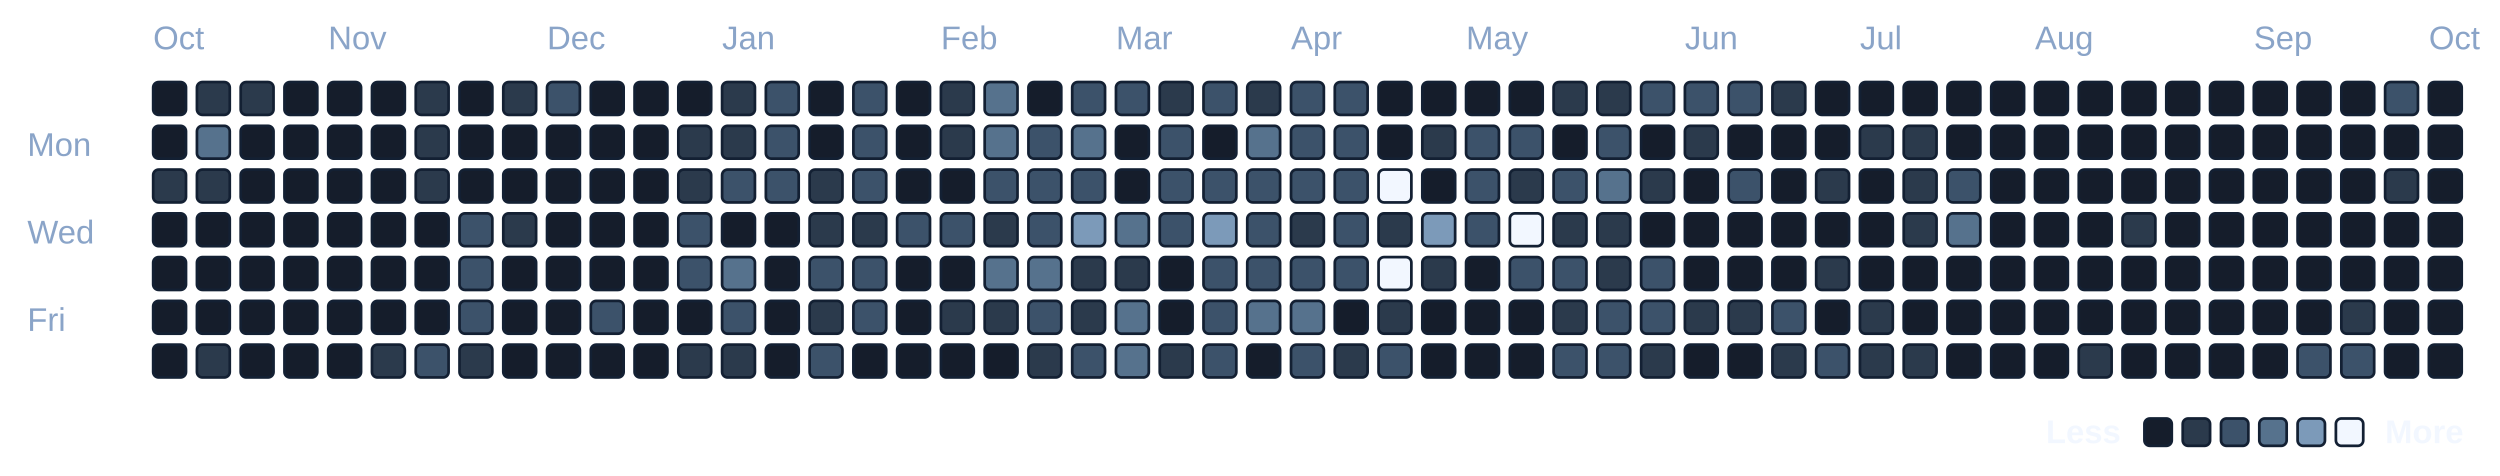
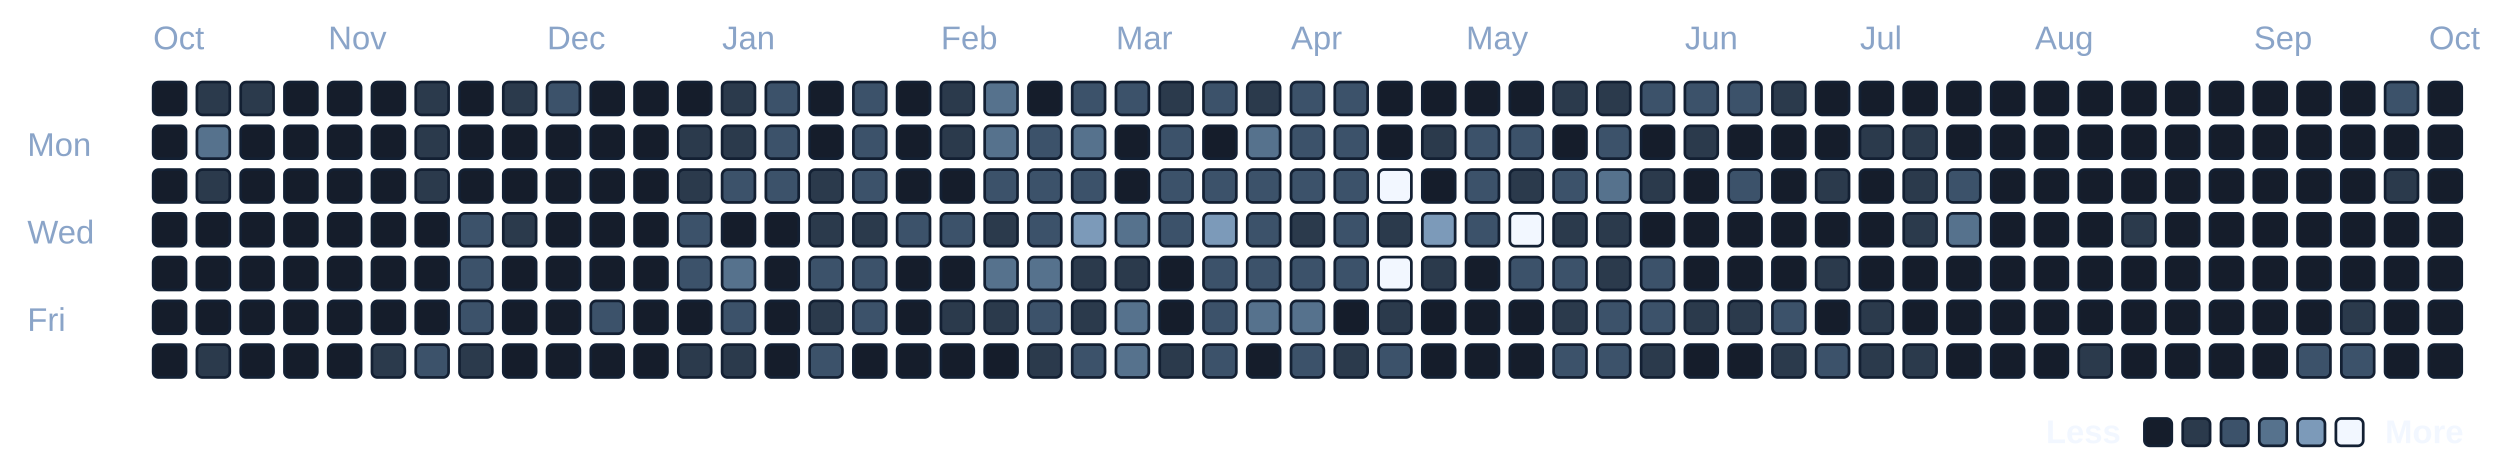
<svg xmlns="http://www.w3.org/2000/svg" baseProfile="tiny" height="174" version="1.2" width="914">
  <defs />
  <text fill="#8AA4C8" font-family="Segoe UI, Arial, sans-serif" font-size="12px" x="56" y="18">Oct</text>
  <text fill="#8AA4C8" font-family="Segoe UI, Arial, sans-serif" font-size="12px" x="120" y="18">Nov</text>
  <text fill="#8AA4C8" font-family="Segoe UI, Arial, sans-serif" font-size="12px" x="200" y="18">Dec</text>
  <text fill="#8AA4C8" font-family="Segoe UI, Arial, sans-serif" font-size="12px" x="264" y="18">Jan</text>
  <text fill="#8AA4C8" font-family="Segoe UI, Arial, sans-serif" font-size="12px" x="344" y="18">Feb</text>
  <text fill="#8AA4C8" font-family="Segoe UI, Arial, sans-serif" font-size="12px" x="408" y="18">Mar</text>
  <text fill="#8AA4C8" font-family="Segoe UI, Arial, sans-serif" font-size="12px" x="472" y="18">Apr</text>
  <text fill="#8AA4C8" font-family="Segoe UI, Arial, sans-serif" font-size="12px" x="536" y="18">May</text>
  <text fill="#8AA4C8" font-family="Segoe UI, Arial, sans-serif" font-size="12px" x="616" y="18">Jun</text>
  <text fill="#8AA4C8" font-family="Segoe UI, Arial, sans-serif" font-size="12px" x="680" y="18">Jul</text>
  <text fill="#8AA4C8" font-family="Segoe UI, Arial, sans-serif" font-size="12px" x="744" y="18">Aug</text>
  <text fill="#8AA4C8" font-family="Segoe UI, Arial, sans-serif" font-size="12px" x="824" y="18">Sep</text>
  <text fill="#8AA4C8" font-family="Segoe UI, Arial, sans-serif" font-size="12px" x="888" y="18">Oct</text>
  <text fill="#8AA4C8" font-family="Segoe UI, Arial, sans-serif" font-size="12px" x="10" y="57">Mon</text>
  <text fill="#8AA4C8" font-family="Segoe UI, Arial, sans-serif" font-size="12px" x="10" y="89">Wed</text>
  <text fill="#8AA4C8" font-family="Segoe UI, Arial, sans-serif" font-size="12px" x="10" y="121">Fri</text>
  <rect fill="#151D2B" height="12" rx="2" ry="2" stroke="#132033" stroke-width="1" width="12" x="56" y="30" />
  <rect fill="#151D2B" height="12" rx="2" ry="2" stroke="#132033" stroke-width="1" width="12" x="56" y="46" />
-   <rect fill="#2B3A4C" height="12" rx="2" ry="2" stroke="#132033" stroke-width="1" width="12" x="56" y="62" />
+   <rect fill="#151D2B" height="12" rx="2" ry="2" stroke="#132033" stroke-width="1" width="12" x="56" y="62" />
  <rect fill="#151D2B" height="12" rx="2" ry="2" stroke="#132033" stroke-width="1" width="12" x="56" y="78" />
  <rect fill="#151D2B" height="12" rx="2" ry="2" stroke="#132033" stroke-width="1" width="12" x="56" y="94" />
  <rect fill="#151D2B" height="12" rx="2" ry="2" stroke="#132033" stroke-width="1" width="12" x="56" y="110" />
  <rect fill="#151D2B" height="12" rx="2" ry="2" stroke="#132033" stroke-width="1" width="12" x="56" y="126" />
  <rect fill="#2B3A4C" height="12" rx="2" ry="2" stroke="#132033" stroke-width="1" width="12" x="72" y="30" />
  <rect fill="#56728D" height="12" rx="2" ry="2" stroke="#132033" stroke-width="1" width="12" x="72" y="46" />
  <rect fill="#2B3A4C" height="12" rx="2" ry="2" stroke="#132033" stroke-width="1" width="12" x="72" y="62" />
  <rect fill="#151D2B" height="12" rx="2" ry="2" stroke="#132033" stroke-width="1" width="12" x="72" y="78" />
  <rect fill="#151D2B" height="12" rx="2" ry="2" stroke="#132033" stroke-width="1" width="12" x="72" y="94" />
  <rect fill="#151D2B" height="12" rx="2" ry="2" stroke="#132033" stroke-width="1" width="12" x="72" y="110" />
  <rect fill="#2B3A4C" height="12" rx="2" ry="2" stroke="#132033" stroke-width="1" width="12" x="72" y="126" />
  <rect fill="#2B3A4C" height="12" rx="2" ry="2" stroke="#132033" stroke-width="1" width="12" x="88" y="30" />
  <rect fill="#151D2B" height="12" rx="2" ry="2" stroke="#132033" stroke-width="1" width="12" x="88" y="46" />
  <rect fill="#151D2B" height="12" rx="2" ry="2" stroke="#132033" stroke-width="1" width="12" x="88" y="62" />
  <rect fill="#151D2B" height="12" rx="2" ry="2" stroke="#132033" stroke-width="1" width="12" x="88" y="78" />
  <rect fill="#151D2B" height="12" rx="2" ry="2" stroke="#132033" stroke-width="1" width="12" x="88" y="94" />
  <rect fill="#151D2B" height="12" rx="2" ry="2" stroke="#132033" stroke-width="1" width="12" x="88" y="110" />
  <rect fill="#151D2B" height="12" rx="2" ry="2" stroke="#132033" stroke-width="1" width="12" x="88" y="126" />
  <rect fill="#151D2B" height="12" rx="2" ry="2" stroke="#132033" stroke-width="1" width="12" x="104" y="30" />
  <rect fill="#151D2B" height="12" rx="2" ry="2" stroke="#132033" stroke-width="1" width="12" x="104" y="46" />
  <rect fill="#151D2B" height="12" rx="2" ry="2" stroke="#132033" stroke-width="1" width="12" x="104" y="62" />
  <rect fill="#151D2B" height="12" rx="2" ry="2" stroke="#132033" stroke-width="1" width="12" x="104" y="78" />
  <rect fill="#151D2B" height="12" rx="2" ry="2" stroke="#132033" stroke-width="1" width="12" x="104" y="94" />
  <rect fill="#151D2B" height="12" rx="2" ry="2" stroke="#132033" stroke-width="1" width="12" x="104" y="110" />
  <rect fill="#151D2B" height="12" rx="2" ry="2" stroke="#132033" stroke-width="1" width="12" x="104" y="126" />
  <rect fill="#151D2B" height="12" rx="2" ry="2" stroke="#132033" stroke-width="1" width="12" x="120" y="30" />
  <rect fill="#151D2B" height="12" rx="2" ry="2" stroke="#132033" stroke-width="1" width="12" x="120" y="46" />
  <rect fill="#151D2B" height="12" rx="2" ry="2" stroke="#132033" stroke-width="1" width="12" x="120" y="62" />
  <rect fill="#151D2B" height="12" rx="2" ry="2" stroke="#132033" stroke-width="1" width="12" x="120" y="78" />
  <rect fill="#151D2B" height="12" rx="2" ry="2" stroke="#132033" stroke-width="1" width="12" x="120" y="94" />
  <rect fill="#151D2B" height="12" rx="2" ry="2" stroke="#132033" stroke-width="1" width="12" x="120" y="110" />
  <rect fill="#151D2B" height="12" rx="2" ry="2" stroke="#132033" stroke-width="1" width="12" x="120" y="126" />
  <rect fill="#151D2B" height="12" rx="2" ry="2" stroke="#132033" stroke-width="1" width="12" x="136" y="30" />
  <rect fill="#151D2B" height="12" rx="2" ry="2" stroke="#132033" stroke-width="1" width="12" x="136" y="46" />
  <rect fill="#151D2B" height="12" rx="2" ry="2" stroke="#132033" stroke-width="1" width="12" x="136" y="62" />
  <rect fill="#151D2B" height="12" rx="2" ry="2" stroke="#132033" stroke-width="1" width="12" x="136" y="78" />
  <rect fill="#151D2B" height="12" rx="2" ry="2" stroke="#132033" stroke-width="1" width="12" x="136" y="94" />
  <rect fill="#151D2B" height="12" rx="2" ry="2" stroke="#132033" stroke-width="1" width="12" x="136" y="110" />
  <rect fill="#2B3A4C" height="12" rx="2" ry="2" stroke="#132033" stroke-width="1" width="12" x="136" y="126" />
  <rect fill="#2B3A4C" height="12" rx="2" ry="2" stroke="#132033" stroke-width="1" width="12" x="152" y="30" />
  <rect fill="#2B3A4C" height="12" rx="2" ry="2" stroke="#132033" stroke-width="1" width="12" x="152" y="46" />
  <rect fill="#2B3A4C" height="12" rx="2" ry="2" stroke="#132033" stroke-width="1" width="12" x="152" y="62" />
  <rect fill="#151D2B" height="12" rx="2" ry="2" stroke="#132033" stroke-width="1" width="12" x="152" y="78" />
  <rect fill="#151D2B" height="12" rx="2" ry="2" stroke="#132033" stroke-width="1" width="12" x="152" y="94" />
  <rect fill="#151D2B" height="12" rx="2" ry="2" stroke="#132033" stroke-width="1" width="12" x="152" y="110" />
  <rect fill="#3C526A" height="12" rx="2" ry="2" stroke="#132033" stroke-width="1" width="12" x="152" y="126" />
  <rect fill="#151D2B" height="12" rx="2" ry="2" stroke="#132033" stroke-width="1" width="12" x="168" y="30" />
  <rect fill="#151D2B" height="12" rx="2" ry="2" stroke="#132033" stroke-width="1" width="12" x="168" y="46" />
  <rect fill="#151D2B" height="12" rx="2" ry="2" stroke="#132033" stroke-width="1" width="12" x="168" y="62" />
  <rect fill="#3C526A" height="12" rx="2" ry="2" stroke="#132033" stroke-width="1" width="12" x="168" y="78" />
  <rect fill="#3C526A" height="12" rx="2" ry="2" stroke="#132033" stroke-width="1" width="12" x="168" y="94" />
  <rect fill="#3C526A" height="12" rx="2" ry="2" stroke="#132033" stroke-width="1" width="12" x="168" y="110" />
  <rect fill="#2B3A4C" height="12" rx="2" ry="2" stroke="#132033" stroke-width="1" width="12" x="168" y="126" />
  <rect fill="#2B3A4C" height="12" rx="2" ry="2" stroke="#132033" stroke-width="1" width="12" x="184" y="30" />
  <rect fill="#151D2B" height="12" rx="2" ry="2" stroke="#132033" stroke-width="1" width="12" x="184" y="46" />
  <rect fill="#151D2B" height="12" rx="2" ry="2" stroke="#132033" stroke-width="1" width="12" x="184" y="62" />
  <rect fill="#2B3A4C" height="12" rx="2" ry="2" stroke="#132033" stroke-width="1" width="12" x="184" y="78" />
  <rect fill="#151D2B" height="12" rx="2" ry="2" stroke="#132033" stroke-width="1" width="12" x="184" y="94" />
  <rect fill="#151D2B" height="12" rx="2" ry="2" stroke="#132033" stroke-width="1" width="12" x="184" y="110" />
  <rect fill="#151D2B" height="12" rx="2" ry="2" stroke="#132033" stroke-width="1" width="12" x="184" y="126" />
  <rect fill="#3C526A" height="12" rx="2" ry="2" stroke="#132033" stroke-width="1" width="12" x="200" y="30" />
  <rect fill="#151D2B" height="12" rx="2" ry="2" stroke="#132033" stroke-width="1" width="12" x="200" y="46" />
  <rect fill="#151D2B" height="12" rx="2" ry="2" stroke="#132033" stroke-width="1" width="12" x="200" y="62" />
  <rect fill="#151D2B" height="12" rx="2" ry="2" stroke="#132033" stroke-width="1" width="12" x="200" y="78" />
  <rect fill="#151D2B" height="12" rx="2" ry="2" stroke="#132033" stroke-width="1" width="12" x="200" y="94" />
  <rect fill="#151D2B" height="12" rx="2" ry="2" stroke="#132033" stroke-width="1" width="12" x="200" y="110" />
  <rect fill="#151D2B" height="12" rx="2" ry="2" stroke="#132033" stroke-width="1" width="12" x="200" y="126" />
  <rect fill="#151D2B" height="12" rx="2" ry="2" stroke="#132033" stroke-width="1" width="12" x="216" y="30" />
  <rect fill="#151D2B" height="12" rx="2" ry="2" stroke="#132033" stroke-width="1" width="12" x="216" y="46" />
  <rect fill="#151D2B" height="12" rx="2" ry="2" stroke="#132033" stroke-width="1" width="12" x="216" y="62" />
  <rect fill="#151D2B" height="12" rx="2" ry="2" stroke="#132033" stroke-width="1" width="12" x="216" y="78" />
  <rect fill="#151D2B" height="12" rx="2" ry="2" stroke="#132033" stroke-width="1" width="12" x="216" y="94" />
  <rect fill="#3C526A" height="12" rx="2" ry="2" stroke="#132033" stroke-width="1" width="12" x="216" y="110" />
  <rect fill="#151D2B" height="12" rx="2" ry="2" stroke="#132033" stroke-width="1" width="12" x="216" y="126" />
  <rect fill="#151D2B" height="12" rx="2" ry="2" stroke="#132033" stroke-width="1" width="12" x="232" y="30" />
  <rect fill="#151D2B" height="12" rx="2" ry="2" stroke="#132033" stroke-width="1" width="12" x="232" y="46" />
  <rect fill="#151D2B" height="12" rx="2" ry="2" stroke="#132033" stroke-width="1" width="12" x="232" y="62" />
  <rect fill="#151D2B" height="12" rx="2" ry="2" stroke="#132033" stroke-width="1" width="12" x="232" y="78" />
  <rect fill="#151D2B" height="12" rx="2" ry="2" stroke="#132033" stroke-width="1" width="12" x="232" y="94" />
  <rect fill="#151D2B" height="12" rx="2" ry="2" stroke="#132033" stroke-width="1" width="12" x="232" y="110" />
  <rect fill="#151D2B" height="12" rx="2" ry="2" stroke="#132033" stroke-width="1" width="12" x="232" y="126" />
  <rect fill="#151D2B" height="12" rx="2" ry="2" stroke="#132033" stroke-width="1" width="12" x="248" y="30" />
  <rect fill="#2B3A4C" height="12" rx="2" ry="2" stroke="#132033" stroke-width="1" width="12" x="248" y="46" />
  <rect fill="#2B3A4C" height="12" rx="2" ry="2" stroke="#132033" stroke-width="1" width="12" x="248" y="62" />
  <rect fill="#3C526A" height="12" rx="2" ry="2" stroke="#132033" stroke-width="1" width="12" x="248" y="78" />
  <rect fill="#3C526A" height="12" rx="2" ry="2" stroke="#132033" stroke-width="1" width="12" x="248" y="94" />
  <rect fill="#151D2B" height="12" rx="2" ry="2" stroke="#132033" stroke-width="1" width="12" x="248" y="110" />
  <rect fill="#2B3A4C" height="12" rx="2" ry="2" stroke="#132033" stroke-width="1" width="12" x="248" y="126" />
  <rect fill="#2B3A4C" height="12" rx="2" ry="2" stroke="#132033" stroke-width="1" width="12" x="264" y="30" />
  <rect fill="#2B3A4C" height="12" rx="2" ry="2" stroke="#132033" stroke-width="1" width="12" x="264" y="46" />
  <rect fill="#3C526A" height="12" rx="2" ry="2" stroke="#132033" stroke-width="1" width="12" x="264" y="62" />
  <rect fill="#151D2B" height="12" rx="2" ry="2" stroke="#132033" stroke-width="1" width="12" x="264" y="78" />
  <rect fill="#56728D" height="12" rx="2" ry="2" stroke="#132033" stroke-width="1" width="12" x="264" y="94" />
  <rect fill="#3C526A" height="12" rx="2" ry="2" stroke="#132033" stroke-width="1" width="12" x="264" y="110" />
  <rect fill="#2B3A4C" height="12" rx="2" ry="2" stroke="#132033" stroke-width="1" width="12" x="264" y="126" />
  <rect fill="#3C526A" height="12" rx="2" ry="2" stroke="#132033" stroke-width="1" width="12" x="280" y="30" />
  <rect fill="#3C526A" height="12" rx="2" ry="2" stroke="#132033" stroke-width="1" width="12" x="280" y="46" />
  <rect fill="#3C526A" height="12" rx="2" ry="2" stroke="#132033" stroke-width="1" width="12" x="280" y="62" />
  <rect fill="#151D2B" height="12" rx="2" ry="2" stroke="#132033" stroke-width="1" width="12" x="280" y="78" />
  <rect fill="#151D2B" height="12" rx="2" ry="2" stroke="#132033" stroke-width="1" width="12" x="280" y="94" />
  <rect fill="#151D2B" height="12" rx="2" ry="2" stroke="#132033" stroke-width="1" width="12" x="280" y="110" />
  <rect fill="#151D2B" height="12" rx="2" ry="2" stroke="#132033" stroke-width="1" width="12" x="280" y="126" />
  <rect fill="#151D2B" height="12" rx="2" ry="2" stroke="#132033" stroke-width="1" width="12" x="296" y="30" />
  <rect fill="#151D2B" height="12" rx="2" ry="2" stroke="#132033" stroke-width="1" width="12" x="296" y="46" />
  <rect fill="#2B3A4C" height="12" rx="2" ry="2" stroke="#132033" stroke-width="1" width="12" x="296" y="62" />
  <rect fill="#2B3A4C" height="12" rx="2" ry="2" stroke="#132033" stroke-width="1" width="12" x="296" y="78" />
  <rect fill="#3C526A" height="12" rx="2" ry="2" stroke="#132033" stroke-width="1" width="12" x="296" y="94" />
  <rect fill="#2B3A4C" height="12" rx="2" ry="2" stroke="#132033" stroke-width="1" width="12" x="296" y="110" />
  <rect fill="#3C526A" height="12" rx="2" ry="2" stroke="#132033" stroke-width="1" width="12" x="296" y="126" />
  <rect fill="#3C526A" height="12" rx="2" ry="2" stroke="#132033" stroke-width="1" width="12" x="312" y="30" />
  <rect fill="#3C526A" height="12" rx="2" ry="2" stroke="#132033" stroke-width="1" width="12" x="312" y="46" />
  <rect fill="#3C526A" height="12" rx="2" ry="2" stroke="#132033" stroke-width="1" width="12" x="312" y="62" />
  <rect fill="#2B3A4C" height="12" rx="2" ry="2" stroke="#132033" stroke-width="1" width="12" x="312" y="78" />
  <rect fill="#3C526A" height="12" rx="2" ry="2" stroke="#132033" stroke-width="1" width="12" x="312" y="94" />
  <rect fill="#3C526A" height="12" rx="2" ry="2" stroke="#132033" stroke-width="1" width="12" x="312" y="110" />
  <rect fill="#151D2B" height="12" rx="2" ry="2" stroke="#132033" stroke-width="1" width="12" x="312" y="126" />
  <rect fill="#151D2B" height="12" rx="2" ry="2" stroke="#132033" stroke-width="1" width="12" x="328" y="30" />
  <rect fill="#151D2B" height="12" rx="2" ry="2" stroke="#132033" stroke-width="1" width="12" x="328" y="46" />
  <rect fill="#151D2B" height="12" rx="2" ry="2" stroke="#132033" stroke-width="1" width="12" x="328" y="62" />
  <rect fill="#3C526A" height="12" rx="2" ry="2" stroke="#132033" stroke-width="1" width="12" x="328" y="78" />
  <rect fill="#151D2B" height="12" rx="2" ry="2" stroke="#132033" stroke-width="1" width="12" x="328" y="94" />
  <rect fill="#151D2B" height="12" rx="2" ry="2" stroke="#132033" stroke-width="1" width="12" x="328" y="110" />
  <rect fill="#151D2B" height="12" rx="2" ry="2" stroke="#132033" stroke-width="1" width="12" x="328" y="126" />
  <rect fill="#2B3A4C" height="12" rx="2" ry="2" stroke="#132033" stroke-width="1" width="12" x="344" y="30" />
  <rect fill="#2B3A4C" height="12" rx="2" ry="2" stroke="#132033" stroke-width="1" width="12" x="344" y="46" />
  <rect fill="#151D2B" height="12" rx="2" ry="2" stroke="#132033" stroke-width="1" width="12" x="344" y="62" />
  <rect fill="#3C526A" height="12" rx="2" ry="2" stroke="#132033" stroke-width="1" width="12" x="344" y="78" />
  <rect fill="#151D2B" height="12" rx="2" ry="2" stroke="#132033" stroke-width="1" width="12" x="344" y="94" />
  <rect fill="#2B3A4C" height="12" rx="2" ry="2" stroke="#132033" stroke-width="1" width="12" x="344" y="110" />
  <rect fill="#151D2B" height="12" rx="2" ry="2" stroke="#132033" stroke-width="1" width="12" x="344" y="126" />
  <rect fill="#56728D" height="12" rx="2" ry="2" stroke="#132033" stroke-width="1" width="12" x="360" y="30" />
  <rect fill="#56728D" height="12" rx="2" ry="2" stroke="#132033" stroke-width="1" width="12" x="360" y="46" />
  <rect fill="#3C526A" height="12" rx="2" ry="2" stroke="#132033" stroke-width="1" width="12" x="360" y="62" />
  <rect fill="#2B3A4C" height="12" rx="2" ry="2" stroke="#132033" stroke-width="1" width="12" x="360" y="78" />
  <rect fill="#56728D" height="12" rx="2" ry="2" stroke="#132033" stroke-width="1" width="12" x="360" y="94" />
  <rect fill="#2B3A4C" height="12" rx="2" ry="2" stroke="#132033" stroke-width="1" width="12" x="360" y="110" />
  <rect fill="#151D2B" height="12" rx="2" ry="2" stroke="#132033" stroke-width="1" width="12" x="360" y="126" />
  <rect fill="#151D2B" height="12" rx="2" ry="2" stroke="#132033" stroke-width="1" width="12" x="376" y="30" />
  <rect fill="#3C526A" height="12" rx="2" ry="2" stroke="#132033" stroke-width="1" width="12" x="376" y="46" />
  <rect fill="#3C526A" height="12" rx="2" ry="2" stroke="#132033" stroke-width="1" width="12" x="376" y="62" />
  <rect fill="#3C526A" height="12" rx="2" ry="2" stroke="#132033" stroke-width="1" width="12" x="376" y="78" />
  <rect fill="#56728D" height="12" rx="2" ry="2" stroke="#132033" stroke-width="1" width="12" x="376" y="94" />
  <rect fill="#3C526A" height="12" rx="2" ry="2" stroke="#132033" stroke-width="1" width="12" x="376" y="110" />
  <rect fill="#2B3A4C" height="12" rx="2" ry="2" stroke="#132033" stroke-width="1" width="12" x="376" y="126" />
  <rect fill="#3C526A" height="12" rx="2" ry="2" stroke="#132033" stroke-width="1" width="12" x="392" y="30" />
  <rect fill="#56728D" height="12" rx="2" ry="2" stroke="#132033" stroke-width="1" width="12" x="392" y="46" />
  <rect fill="#3C526A" height="12" rx="2" ry="2" stroke="#132033" stroke-width="1" width="12" x="392" y="62" />
  <rect fill="#7C9AB9" height="12" rx="2" ry="2" stroke="#132033" stroke-width="1" width="12" x="392" y="78" />
  <rect fill="#2B3A4C" height="12" rx="2" ry="2" stroke="#132033" stroke-width="1" width="12" x="392" y="94" />
  <rect fill="#2B3A4C" height="12" rx="2" ry="2" stroke="#132033" stroke-width="1" width="12" x="392" y="110" />
  <rect fill="#3C526A" height="12" rx="2" ry="2" stroke="#132033" stroke-width="1" width="12" x="392" y="126" />
  <rect fill="#3C526A" height="12" rx="2" ry="2" stroke="#132033" stroke-width="1" width="12" x="408" y="30" />
  <rect fill="#151D2B" height="12" rx="2" ry="2" stroke="#132033" stroke-width="1" width="12" x="408" y="46" />
  <rect fill="#151D2B" height="12" rx="2" ry="2" stroke="#132033" stroke-width="1" width="12" x="408" y="62" />
  <rect fill="#56728D" height="12" rx="2" ry="2" stroke="#132033" stroke-width="1" width="12" x="408" y="78" />
  <rect fill="#2B3A4C" height="12" rx="2" ry="2" stroke="#132033" stroke-width="1" width="12" x="408" y="94" />
  <rect fill="#56728D" height="12" rx="2" ry="2" stroke="#132033" stroke-width="1" width="12" x="408" y="110" />
  <rect fill="#56728D" height="12" rx="2" ry="2" stroke="#132033" stroke-width="1" width="12" x="408" y="126" />
  <rect fill="#2B3A4C" height="12" rx="2" ry="2" stroke="#132033" stroke-width="1" width="12" x="424" y="30" />
  <rect fill="#3C526A" height="12" rx="2" ry="2" stroke="#132033" stroke-width="1" width="12" x="424" y="46" />
  <rect fill="#3C526A" height="12" rx="2" ry="2" stroke="#132033" stroke-width="1" width="12" x="424" y="62" />
  <rect fill="#3C526A" height="12" rx="2" ry="2" stroke="#132033" stroke-width="1" width="12" x="424" y="78" />
  <rect fill="#151D2B" height="12" rx="2" ry="2" stroke="#132033" stroke-width="1" width="12" x="424" y="94" />
  <rect fill="#151D2B" height="12" rx="2" ry="2" stroke="#132033" stroke-width="1" width="12" x="424" y="110" />
  <rect fill="#2B3A4C" height="12" rx="2" ry="2" stroke="#132033" stroke-width="1" width="12" x="424" y="126" />
  <rect fill="#3C526A" height="12" rx="2" ry="2" stroke="#132033" stroke-width="1" width="12" x="440" y="30" />
  <rect fill="#151D2B" height="12" rx="2" ry="2" stroke="#132033" stroke-width="1" width="12" x="440" y="46" />
  <rect fill="#3C526A" height="12" rx="2" ry="2" stroke="#132033" stroke-width="1" width="12" x="440" y="62" />
  <rect fill="#7C9AB9" height="12" rx="2" ry="2" stroke="#132033" stroke-width="1" width="12" x="440" y="78" />
  <rect fill="#3C526A" height="12" rx="2" ry="2" stroke="#132033" stroke-width="1" width="12" x="440" y="94" />
  <rect fill="#3C526A" height="12" rx="2" ry="2" stroke="#132033" stroke-width="1" width="12" x="440" y="110" />
  <rect fill="#3C526A" height="12" rx="2" ry="2" stroke="#132033" stroke-width="1" width="12" x="440" y="126" />
  <rect fill="#2B3A4C" height="12" rx="2" ry="2" stroke="#132033" stroke-width="1" width="12" x="456" y="30" />
  <rect fill="#56728D" height="12" rx="2" ry="2" stroke="#132033" stroke-width="1" width="12" x="456" y="46" />
  <rect fill="#3C526A" height="12" rx="2" ry="2" stroke="#132033" stroke-width="1" width="12" x="456" y="62" />
  <rect fill="#3C526A" height="12" rx="2" ry="2" stroke="#132033" stroke-width="1" width="12" x="456" y="78" />
  <rect fill="#3C526A" height="12" rx="2" ry="2" stroke="#132033" stroke-width="1" width="12" x="456" y="94" />
  <rect fill="#56728D" height="12" rx="2" ry="2" stroke="#132033" stroke-width="1" width="12" x="456" y="110" />
  <rect fill="#151D2B" height="12" rx="2" ry="2" stroke="#132033" stroke-width="1" width="12" x="456" y="126" />
  <rect fill="#3C526A" height="12" rx="2" ry="2" stroke="#132033" stroke-width="1" width="12" x="472" y="30" />
  <rect fill="#3C526A" height="12" rx="2" ry="2" stroke="#132033" stroke-width="1" width="12" x="472" y="46" />
  <rect fill="#3C526A" height="12" rx="2" ry="2" stroke="#132033" stroke-width="1" width="12" x="472" y="62" />
  <rect fill="#2B3A4C" height="12" rx="2" ry="2" stroke="#132033" stroke-width="1" width="12" x="472" y="78" />
  <rect fill="#3C526A" height="12" rx="2" ry="2" stroke="#132033" stroke-width="1" width="12" x="472" y="94" />
  <rect fill="#56728D" height="12" rx="2" ry="2" stroke="#132033" stroke-width="1" width="12" x="472" y="110" />
  <rect fill="#3C526A" height="12" rx="2" ry="2" stroke="#132033" stroke-width="1" width="12" x="472" y="126" />
  <rect fill="#3C526A" height="12" rx="2" ry="2" stroke="#132033" stroke-width="1" width="12" x="488" y="30" />
  <rect fill="#3C526A" height="12" rx="2" ry="2" stroke="#132033" stroke-width="1" width="12" x="488" y="46" />
  <rect fill="#3C526A" height="12" rx="2" ry="2" stroke="#132033" stroke-width="1" width="12" x="488" y="62" />
  <rect fill="#3C526A" height="12" rx="2" ry="2" stroke="#132033" stroke-width="1" width="12" x="488" y="78" />
  <rect fill="#3C526A" height="12" rx="2" ry="2" stroke="#132033" stroke-width="1" width="12" x="488" y="94" />
  <rect fill="#151D2B" height="12" rx="2" ry="2" stroke="#132033" stroke-width="1" width="12" x="488" y="110" />
  <rect fill="#2B3A4C" height="12" rx="2" ry="2" stroke="#132033" stroke-width="1" width="12" x="488" y="126" />
  <rect fill="#151D2B" height="12" rx="2" ry="2" stroke="#132033" stroke-width="1" width="12" x="504" y="30" />
  <rect fill="#151D2B" height="12" rx="2" ry="2" stroke="#132033" stroke-width="1" width="12" x="504" y="46" />
  <rect fill="#F2F7FF" height="12" rx="2" ry="2" stroke="#132033" stroke-width="1" width="12" x="504" y="62" />
  <rect fill="#2B3A4C" height="12" rx="2" ry="2" stroke="#132033" stroke-width="1" width="12" x="504" y="78" />
  <rect fill="#F2F7FF" height="12" rx="2" ry="2" stroke="#132033" stroke-width="1" width="12" x="504" y="94" />
  <rect fill="#2B3A4C" height="12" rx="2" ry="2" stroke="#132033" stroke-width="1" width="12" x="504" y="110" />
  <rect fill="#3C526A" height="12" rx="2" ry="2" stroke="#132033" stroke-width="1" width="12" x="504" y="126" />
  <rect fill="#151D2B" height="12" rx="2" ry="2" stroke="#132033" stroke-width="1" width="12" x="520" y="30" />
  <rect fill="#2B3A4C" height="12" rx="2" ry="2" stroke="#132033" stroke-width="1" width="12" x="520" y="46" />
  <rect fill="#151D2B" height="12" rx="2" ry="2" stroke="#132033" stroke-width="1" width="12" x="520" y="62" />
  <rect fill="#7C9AB9" height="12" rx="2" ry="2" stroke="#132033" stroke-width="1" width="12" x="520" y="78" />
  <rect fill="#2B3A4C" height="12" rx="2" ry="2" stroke="#132033" stroke-width="1" width="12" x="520" y="94" />
  <rect fill="#151D2B" height="12" rx="2" ry="2" stroke="#132033" stroke-width="1" width="12" x="520" y="110" />
  <rect fill="#151D2B" height="12" rx="2" ry="2" stroke="#132033" stroke-width="1" width="12" x="520" y="126" />
  <rect fill="#151D2B" height="12" rx="2" ry="2" stroke="#132033" stroke-width="1" width="12" x="536" y="30" />
  <rect fill="#3C526A" height="12" rx="2" ry="2" stroke="#132033" stroke-width="1" width="12" x="536" y="46" />
  <rect fill="#3C526A" height="12" rx="2" ry="2" stroke="#132033" stroke-width="1" width="12" x="536" y="62" />
  <rect fill="#3C526A" height="12" rx="2" ry="2" stroke="#132033" stroke-width="1" width="12" x="536" y="78" />
  <rect fill="#151D2B" height="12" rx="2" ry="2" stroke="#132033" stroke-width="1" width="12" x="536" y="94" />
  <rect fill="#151D2B" height="12" rx="2" ry="2" stroke="#132033" stroke-width="1" width="12" x="536" y="110" />
  <rect fill="#151D2B" height="12" rx="2" ry="2" stroke="#132033" stroke-width="1" width="12" x="536" y="126" />
  <rect fill="#151D2B" height="12" rx="2" ry="2" stroke="#132033" stroke-width="1" width="12" x="552" y="30" />
  <rect fill="#3C526A" height="12" rx="2" ry="2" stroke="#132033" stroke-width="1" width="12" x="552" y="46" />
  <rect fill="#2B3A4C" height="12" rx="2" ry="2" stroke="#132033" stroke-width="1" width="12" x="552" y="62" />
  <rect fill="#F2F7FF" height="12" rx="2" ry="2" stroke="#132033" stroke-width="1" width="12" x="552" y="78" />
  <rect fill="#3C526A" height="12" rx="2" ry="2" stroke="#132033" stroke-width="1" width="12" x="552" y="94" />
  <rect fill="#151D2B" height="12" rx="2" ry="2" stroke="#132033" stroke-width="1" width="12" x="552" y="110" />
  <rect fill="#151D2B" height="12" rx="2" ry="2" stroke="#132033" stroke-width="1" width="12" x="552" y="126" />
  <rect fill="#2B3A4C" height="12" rx="2" ry="2" stroke="#132033" stroke-width="1" width="12" x="568" y="30" />
  <rect fill="#151D2B" height="12" rx="2" ry="2" stroke="#132033" stroke-width="1" width="12" x="568" y="46" />
  <rect fill="#3C526A" height="12" rx="2" ry="2" stroke="#132033" stroke-width="1" width="12" x="568" y="62" />
  <rect fill="#2B3A4C" height="12" rx="2" ry="2" stroke="#132033" stroke-width="1" width="12" x="568" y="78" />
  <rect fill="#3C526A" height="12" rx="2" ry="2" stroke="#132033" stroke-width="1" width="12" x="568" y="94" />
  <rect fill="#2B3A4C" height="12" rx="2" ry="2" stroke="#132033" stroke-width="1" width="12" x="568" y="110" />
  <rect fill="#3C526A" height="12" rx="2" ry="2" stroke="#132033" stroke-width="1" width="12" x="568" y="126" />
  <rect fill="#2B3A4C" height="12" rx="2" ry="2" stroke="#132033" stroke-width="1" width="12" x="584" y="30" />
  <rect fill="#3C526A" height="12" rx="2" ry="2" stroke="#132033" stroke-width="1" width="12" x="584" y="46" />
  <rect fill="#56728D" height="12" rx="2" ry="2" stroke="#132033" stroke-width="1" width="12" x="584" y="62" />
  <rect fill="#2B3A4C" height="12" rx="2" ry="2" stroke="#132033" stroke-width="1" width="12" x="584" y="78" />
  <rect fill="#2B3A4C" height="12" rx="2" ry="2" stroke="#132033" stroke-width="1" width="12" x="584" y="94" />
  <rect fill="#3C526A" height="12" rx="2" ry="2" stroke="#132033" stroke-width="1" width="12" x="584" y="110" />
  <rect fill="#3C526A" height="12" rx="2" ry="2" stroke="#132033" stroke-width="1" width="12" x="584" y="126" />
  <rect fill="#3C526A" height="12" rx="2" ry="2" stroke="#132033" stroke-width="1" width="12" x="600" y="30" />
  <rect fill="#151D2B" height="12" rx="2" ry="2" stroke="#132033" stroke-width="1" width="12" x="600" y="46" />
  <rect fill="#2B3A4C" height="12" rx="2" ry="2" stroke="#132033" stroke-width="1" width="12" x="600" y="62" />
  <rect fill="#151D2B" height="12" rx="2" ry="2" stroke="#132033" stroke-width="1" width="12" x="600" y="78" />
  <rect fill="#3C526A" height="12" rx="2" ry="2" stroke="#132033" stroke-width="1" width="12" x="600" y="94" />
  <rect fill="#3C526A" height="12" rx="2" ry="2" stroke="#132033" stroke-width="1" width="12" x="600" y="110" />
  <rect fill="#2B3A4C" height="12" rx="2" ry="2" stroke="#132033" stroke-width="1" width="12" x="600" y="126" />
  <rect fill="#3C526A" height="12" rx="2" ry="2" stroke="#132033" stroke-width="1" width="12" x="616" y="30" />
  <rect fill="#2B3A4C" height="12" rx="2" ry="2" stroke="#132033" stroke-width="1" width="12" x="616" y="46" />
  <rect fill="#151D2B" height="12" rx="2" ry="2" stroke="#132033" stroke-width="1" width="12" x="616" y="62" />
  <rect fill="#151D2B" height="12" rx="2" ry="2" stroke="#132033" stroke-width="1" width="12" x="616" y="78" />
  <rect fill="#151D2B" height="12" rx="2" ry="2" stroke="#132033" stroke-width="1" width="12" x="616" y="94" />
  <rect fill="#2B3A4C" height="12" rx="2" ry="2" stroke="#132033" stroke-width="1" width="12" x="616" y="110" />
  <rect fill="#151D2B" height="12" rx="2" ry="2" stroke="#132033" stroke-width="1" width="12" x="616" y="126" />
  <rect fill="#3C526A" height="12" rx="2" ry="2" stroke="#132033" stroke-width="1" width="12" x="632" y="30" />
  <rect fill="#151D2B" height="12" rx="2" ry="2" stroke="#132033" stroke-width="1" width="12" x="632" y="46" />
  <rect fill="#3C526A" height="12" rx="2" ry="2" stroke="#132033" stroke-width="1" width="12" x="632" y="62" />
  <rect fill="#151D2B" height="12" rx="2" ry="2" stroke="#132033" stroke-width="1" width="12" x="632" y="78" />
  <rect fill="#151D2B" height="12" rx="2" ry="2" stroke="#132033" stroke-width="1" width="12" x="632" y="94" />
  <rect fill="#2B3A4C" height="12" rx="2" ry="2" stroke="#132033" stroke-width="1" width="12" x="632" y="110" />
  <rect fill="#151D2B" height="12" rx="2" ry="2" stroke="#132033" stroke-width="1" width="12" x="632" y="126" />
  <rect fill="#2B3A4C" height="12" rx="2" ry="2" stroke="#132033" stroke-width="1" width="12" x="648" y="30" />
  <rect fill="#151D2B" height="12" rx="2" ry="2" stroke="#132033" stroke-width="1" width="12" x="648" y="46" />
  <rect fill="#151D2B" height="12" rx="2" ry="2" stroke="#132033" stroke-width="1" width="12" x="648" y="62" />
  <rect fill="#151D2B" height="12" rx="2" ry="2" stroke="#132033" stroke-width="1" width="12" x="648" y="78" />
  <rect fill="#151D2B" height="12" rx="2" ry="2" stroke="#132033" stroke-width="1" width="12" x="648" y="94" />
  <rect fill="#3C526A" height="12" rx="2" ry="2" stroke="#132033" stroke-width="1" width="12" x="648" y="110" />
  <rect fill="#2B3A4C" height="12" rx="2" ry="2" stroke="#132033" stroke-width="1" width="12" x="648" y="126" />
  <rect fill="#151D2B" height="12" rx="2" ry="2" stroke="#132033" stroke-width="1" width="12" x="664" y="30" />
  <rect fill="#151D2B" height="12" rx="2" ry="2" stroke="#132033" stroke-width="1" width="12" x="664" y="46" />
  <rect fill="#2B3A4C" height="12" rx="2" ry="2" stroke="#132033" stroke-width="1" width="12" x="664" y="62" />
  <rect fill="#151D2B" height="12" rx="2" ry="2" stroke="#132033" stroke-width="1" width="12" x="664" y="78" />
  <rect fill="#2B3A4C" height="12" rx="2" ry="2" stroke="#132033" stroke-width="1" width="12" x="664" y="94" />
  <rect fill="#151D2B" height="12" rx="2" ry="2" stroke="#132033" stroke-width="1" width="12" x="664" y="110" />
  <rect fill="#3C526A" height="12" rx="2" ry="2" stroke="#132033" stroke-width="1" width="12" x="664" y="126" />
  <rect fill="#151D2B" height="12" rx="2" ry="2" stroke="#132033" stroke-width="1" width="12" x="680" y="30" />
  <rect fill="#2B3A4C" height="12" rx="2" ry="2" stroke="#132033" stroke-width="1" width="12" x="680" y="46" />
  <rect fill="#151D2B" height="12" rx="2" ry="2" stroke="#132033" stroke-width="1" width="12" x="680" y="62" />
  <rect fill="#151D2B" height="12" rx="2" ry="2" stroke="#132033" stroke-width="1" width="12" x="680" y="78" />
  <rect fill="#151D2B" height="12" rx="2" ry="2" stroke="#132033" stroke-width="1" width="12" x="680" y="94" />
  <rect fill="#2B3A4C" height="12" rx="2" ry="2" stroke="#132033" stroke-width="1" width="12" x="680" y="110" />
  <rect fill="#2B3A4C" height="12" rx="2" ry="2" stroke="#132033" stroke-width="1" width="12" x="680" y="126" />
  <rect fill="#151D2B" height="12" rx="2" ry="2" stroke="#132033" stroke-width="1" width="12" x="696" y="30" />
  <rect fill="#2B3A4C" height="12" rx="2" ry="2" stroke="#132033" stroke-width="1" width="12" x="696" y="46" />
  <rect fill="#2B3A4C" height="12" rx="2" ry="2" stroke="#132033" stroke-width="1" width="12" x="696" y="62" />
  <rect fill="#2B3A4C" height="12" rx="2" ry="2" stroke="#132033" stroke-width="1" width="12" x="696" y="78" />
  <rect fill="#151D2B" height="12" rx="2" ry="2" stroke="#132033" stroke-width="1" width="12" x="696" y="94" />
  <rect fill="#151D2B" height="12" rx="2" ry="2" stroke="#132033" stroke-width="1" width="12" x="696" y="110" />
  <rect fill="#2B3A4C" height="12" rx="2" ry="2" stroke="#132033" stroke-width="1" width="12" x="696" y="126" />
  <rect fill="#151D2B" height="12" rx="2" ry="2" stroke="#132033" stroke-width="1" width="12" x="712" y="30" />
  <rect fill="#151D2B" height="12" rx="2" ry="2" stroke="#132033" stroke-width="1" width="12" x="712" y="46" />
  <rect fill="#3C526A" height="12" rx="2" ry="2" stroke="#132033" stroke-width="1" width="12" x="712" y="62" />
  <rect fill="#56728D" height="12" rx="2" ry="2" stroke="#132033" stroke-width="1" width="12" x="712" y="78" />
  <rect fill="#151D2B" height="12" rx="2" ry="2" stroke="#132033" stroke-width="1" width="12" x="712" y="94" />
  <rect fill="#151D2B" height="12" rx="2" ry="2" stroke="#132033" stroke-width="1" width="12" x="712" y="110" />
  <rect fill="#151D2B" height="12" rx="2" ry="2" stroke="#132033" stroke-width="1" width="12" x="712" y="126" />
  <rect fill="#151D2B" height="12" rx="2" ry="2" stroke="#132033" stroke-width="1" width="12" x="728" y="30" />
  <rect fill="#151D2B" height="12" rx="2" ry="2" stroke="#132033" stroke-width="1" width="12" x="728" y="46" />
  <rect fill="#151D2B" height="12" rx="2" ry="2" stroke="#132033" stroke-width="1" width="12" x="728" y="62" />
  <rect fill="#151D2B" height="12" rx="2" ry="2" stroke="#132033" stroke-width="1" width="12" x="728" y="78" />
  <rect fill="#151D2B" height="12" rx="2" ry="2" stroke="#132033" stroke-width="1" width="12" x="728" y="94" />
  <rect fill="#151D2B" height="12" rx="2" ry="2" stroke="#132033" stroke-width="1" width="12" x="728" y="110" />
  <rect fill="#151D2B" height="12" rx="2" ry="2" stroke="#132033" stroke-width="1" width="12" x="728" y="126" />
  <rect fill="#151D2B" height="12" rx="2" ry="2" stroke="#132033" stroke-width="1" width="12" x="744" y="30" />
  <rect fill="#151D2B" height="12" rx="2" ry="2" stroke="#132033" stroke-width="1" width="12" x="744" y="46" />
  <rect fill="#151D2B" height="12" rx="2" ry="2" stroke="#132033" stroke-width="1" width="12" x="744" y="62" />
  <rect fill="#151D2B" height="12" rx="2" ry="2" stroke="#132033" stroke-width="1" width="12" x="744" y="78" />
  <rect fill="#151D2B" height="12" rx="2" ry="2" stroke="#132033" stroke-width="1" width="12" x="744" y="94" />
  <rect fill="#151D2B" height="12" rx="2" ry="2" stroke="#132033" stroke-width="1" width="12" x="744" y="110" />
  <rect fill="#151D2B" height="12" rx="2" ry="2" stroke="#132033" stroke-width="1" width="12" x="744" y="126" />
  <rect fill="#151D2B" height="12" rx="2" ry="2" stroke="#132033" stroke-width="1" width="12" x="760" y="30" />
  <rect fill="#151D2B" height="12" rx="2" ry="2" stroke="#132033" stroke-width="1" width="12" x="760" y="46" />
  <rect fill="#151D2B" height="12" rx="2" ry="2" stroke="#132033" stroke-width="1" width="12" x="760" y="62" />
  <rect fill="#151D2B" height="12" rx="2" ry="2" stroke="#132033" stroke-width="1" width="12" x="760" y="78" />
  <rect fill="#151D2B" height="12" rx="2" ry="2" stroke="#132033" stroke-width="1" width="12" x="760" y="94" />
  <rect fill="#151D2B" height="12" rx="2" ry="2" stroke="#132033" stroke-width="1" width="12" x="760" y="110" />
  <rect fill="#2B3A4C" height="12" rx="2" ry="2" stroke="#132033" stroke-width="1" width="12" x="760" y="126" />
  <rect fill="#151D2B" height="12" rx="2" ry="2" stroke="#132033" stroke-width="1" width="12" x="776" y="30" />
  <rect fill="#151D2B" height="12" rx="2" ry="2" stroke="#132033" stroke-width="1" width="12" x="776" y="46" />
  <rect fill="#151D2B" height="12" rx="2" ry="2" stroke="#132033" stroke-width="1" width="12" x="776" y="62" />
  <rect fill="#2B3A4C" height="12" rx="2" ry="2" stroke="#132033" stroke-width="1" width="12" x="776" y="78" />
  <rect fill="#151D2B" height="12" rx="2" ry="2" stroke="#132033" stroke-width="1" width="12" x="776" y="94" />
  <rect fill="#151D2B" height="12" rx="2" ry="2" stroke="#132033" stroke-width="1" width="12" x="776" y="110" />
  <rect fill="#151D2B" height="12" rx="2" ry="2" stroke="#132033" stroke-width="1" width="12" x="776" y="126" />
  <rect fill="#151D2B" height="12" rx="2" ry="2" stroke="#132033" stroke-width="1" width="12" x="792" y="30" />
  <rect fill="#151D2B" height="12" rx="2" ry="2" stroke="#132033" stroke-width="1" width="12" x="792" y="46" />
  <rect fill="#151D2B" height="12" rx="2" ry="2" stroke="#132033" stroke-width="1" width="12" x="792" y="62" />
  <rect fill="#151D2B" height="12" rx="2" ry="2" stroke="#132033" stroke-width="1" width="12" x="792" y="78" />
  <rect fill="#151D2B" height="12" rx="2" ry="2" stroke="#132033" stroke-width="1" width="12" x="792" y="94" />
  <rect fill="#151D2B" height="12" rx="2" ry="2" stroke="#132033" stroke-width="1" width="12" x="792" y="110" />
  <rect fill="#151D2B" height="12" rx="2" ry="2" stroke="#132033" stroke-width="1" width="12" x="792" y="126" />
  <rect fill="#151D2B" height="12" rx="2" ry="2" stroke="#132033" stroke-width="1" width="12" x="808" y="30" />
  <rect fill="#151D2B" height="12" rx="2" ry="2" stroke="#132033" stroke-width="1" width="12" x="808" y="46" />
  <rect fill="#151D2B" height="12" rx="2" ry="2" stroke="#132033" stroke-width="1" width="12" x="808" y="62" />
  <rect fill="#151D2B" height="12" rx="2" ry="2" stroke="#132033" stroke-width="1" width="12" x="808" y="78" />
  <rect fill="#151D2B" height="12" rx="2" ry="2" stroke="#132033" stroke-width="1" width="12" x="808" y="94" />
  <rect fill="#151D2B" height="12" rx="2" ry="2" stroke="#132033" stroke-width="1" width="12" x="808" y="110" />
  <rect fill="#151D2B" height="12" rx="2" ry="2" stroke="#132033" stroke-width="1" width="12" x="808" y="126" />
  <rect fill="#151D2B" height="12" rx="2" ry="2" stroke="#132033" stroke-width="1" width="12" x="824" y="30" />
  <rect fill="#151D2B" height="12" rx="2" ry="2" stroke="#132033" stroke-width="1" width="12" x="824" y="46" />
  <rect fill="#151D2B" height="12" rx="2" ry="2" stroke="#132033" stroke-width="1" width="12" x="824" y="62" />
  <rect fill="#151D2B" height="12" rx="2" ry="2" stroke="#132033" stroke-width="1" width="12" x="824" y="78" />
  <rect fill="#151D2B" height="12" rx="2" ry="2" stroke="#132033" stroke-width="1" width="12" x="824" y="94" />
  <rect fill="#151D2B" height="12" rx="2" ry="2" stroke="#132033" stroke-width="1" width="12" x="824" y="110" />
  <rect fill="#151D2B" height="12" rx="2" ry="2" stroke="#132033" stroke-width="1" width="12" x="824" y="126" />
  <rect fill="#151D2B" height="12" rx="2" ry="2" stroke="#132033" stroke-width="1" width="12" x="840" y="30" />
  <rect fill="#151D2B" height="12" rx="2" ry="2" stroke="#132033" stroke-width="1" width="12" x="840" y="46" />
  <rect fill="#151D2B" height="12" rx="2" ry="2" stroke="#132033" stroke-width="1" width="12" x="840" y="62" />
  <rect fill="#151D2B" height="12" rx="2" ry="2" stroke="#132033" stroke-width="1" width="12" x="840" y="78" />
  <rect fill="#151D2B" height="12" rx="2" ry="2" stroke="#132033" stroke-width="1" width="12" x="840" y="94" />
  <rect fill="#151D2B" height="12" rx="2" ry="2" stroke="#132033" stroke-width="1" width="12" x="840" y="110" />
  <rect fill="#3C526A" height="12" rx="2" ry="2" stroke="#132033" stroke-width="1" width="12" x="840" y="126" />
  <rect fill="#151D2B" height="12" rx="2" ry="2" stroke="#132033" stroke-width="1" width="12" x="856" y="30" />
  <rect fill="#151D2B" height="12" rx="2" ry="2" stroke="#132033" stroke-width="1" width="12" x="856" y="46" />
  <rect fill="#151D2B" height="12" rx="2" ry="2" stroke="#132033" stroke-width="1" width="12" x="856" y="62" />
  <rect fill="#151D2B" height="12" rx="2" ry="2" stroke="#132033" stroke-width="1" width="12" x="856" y="78" />
  <rect fill="#151D2B" height="12" rx="2" ry="2" stroke="#132033" stroke-width="1" width="12" x="856" y="94" />
  <rect fill="#2B3A4C" height="12" rx="2" ry="2" stroke="#132033" stroke-width="1" width="12" x="856" y="110" />
  <rect fill="#3C526A" height="12" rx="2" ry="2" stroke="#132033" stroke-width="1" width="12" x="856" y="126" />
  <rect fill="#3C526A" height="12" rx="2" ry="2" stroke="#132033" stroke-width="1" width="12" x="872" y="30" />
  <rect fill="#151D2B" height="12" rx="2" ry="2" stroke="#132033" stroke-width="1" width="12" x="872" y="46" />
  <rect fill="#2B3A4C" height="12" rx="2" ry="2" stroke="#132033" stroke-width="1" width="12" x="872" y="62" />
  <rect fill="#151D2B" height="12" rx="2" ry="2" stroke="#132033" stroke-width="1" width="12" x="872" y="78" />
  <rect fill="#151D2B" height="12" rx="2" ry="2" stroke="#132033" stroke-width="1" width="12" x="872" y="94" />
  <rect fill="#151D2B" height="12" rx="2" ry="2" stroke="#132033" stroke-width="1" width="12" x="872" y="110" />
  <rect fill="#151D2B" height="12" rx="2" ry="2" stroke="#132033" stroke-width="1" width="12" x="872" y="126" />
  <rect fill="#151D2B" height="12" rx="2" ry="2" stroke="#132033" stroke-width="1" width="12" x="888" y="30" />
  <rect fill="#151D2B" height="12" rx="2" ry="2" stroke="#132033" stroke-width="1" width="12" x="888" y="46" />
  <rect fill="#151D2B" height="12" rx="2" ry="2" stroke="#132033" stroke-width="1" width="12" x="888" y="62" />
  <rect fill="#151D2B" height="12" rx="2" ry="2" stroke="#132033" stroke-width="1" width="12" x="888" y="78" />
  <rect fill="#151D2B" height="12" rx="2" ry="2" stroke="#132033" stroke-width="1" width="12" x="888" y="94" />
  <rect fill="#151D2B" height="12" rx="2" ry="2" stroke="#132033" stroke-width="1" width="12" x="888" y="110" />
  <rect fill="#151D2B" height="12" rx="2" ry="2" stroke="#132033" stroke-width="1" width="12" x="888" y="126" />
  <text fill="#F2F7FF" font-family="Segoe UI, Arial, sans-serif" font-size="12px" font-weight="600" x="748" y="162">Less</text>
  <rect fill="#151D2B" height="10" rx="2" ry="2" stroke="#132033" stroke-width="1" width="10" x="784" y="153" />
  <rect fill="#2B3A4C" height="10" rx="2" ry="2" stroke="#132033" stroke-width="1" width="10" x="798" y="153" />
  <rect fill="#3C526A" height="10" rx="2" ry="2" stroke="#132033" stroke-width="1" width="10" x="812" y="153" />
  <rect fill="#56728D" height="10" rx="2" ry="2" stroke="#132033" stroke-width="1" width="10" x="826" y="153" />
  <rect fill="#7C9AB9" height="10" rx="2" ry="2" stroke="#132033" stroke-width="1" width="10" x="840" y="153" />
  <rect fill="#F2F7FF" height="10" rx="2" ry="2" stroke="#132033" stroke-width="1" width="10" x="854" y="153" />
  <text fill="#F2F7FF" font-family="Segoe UI, Arial, sans-serif" font-size="12px" font-weight="600" x="872" y="162">More</text>
</svg>
